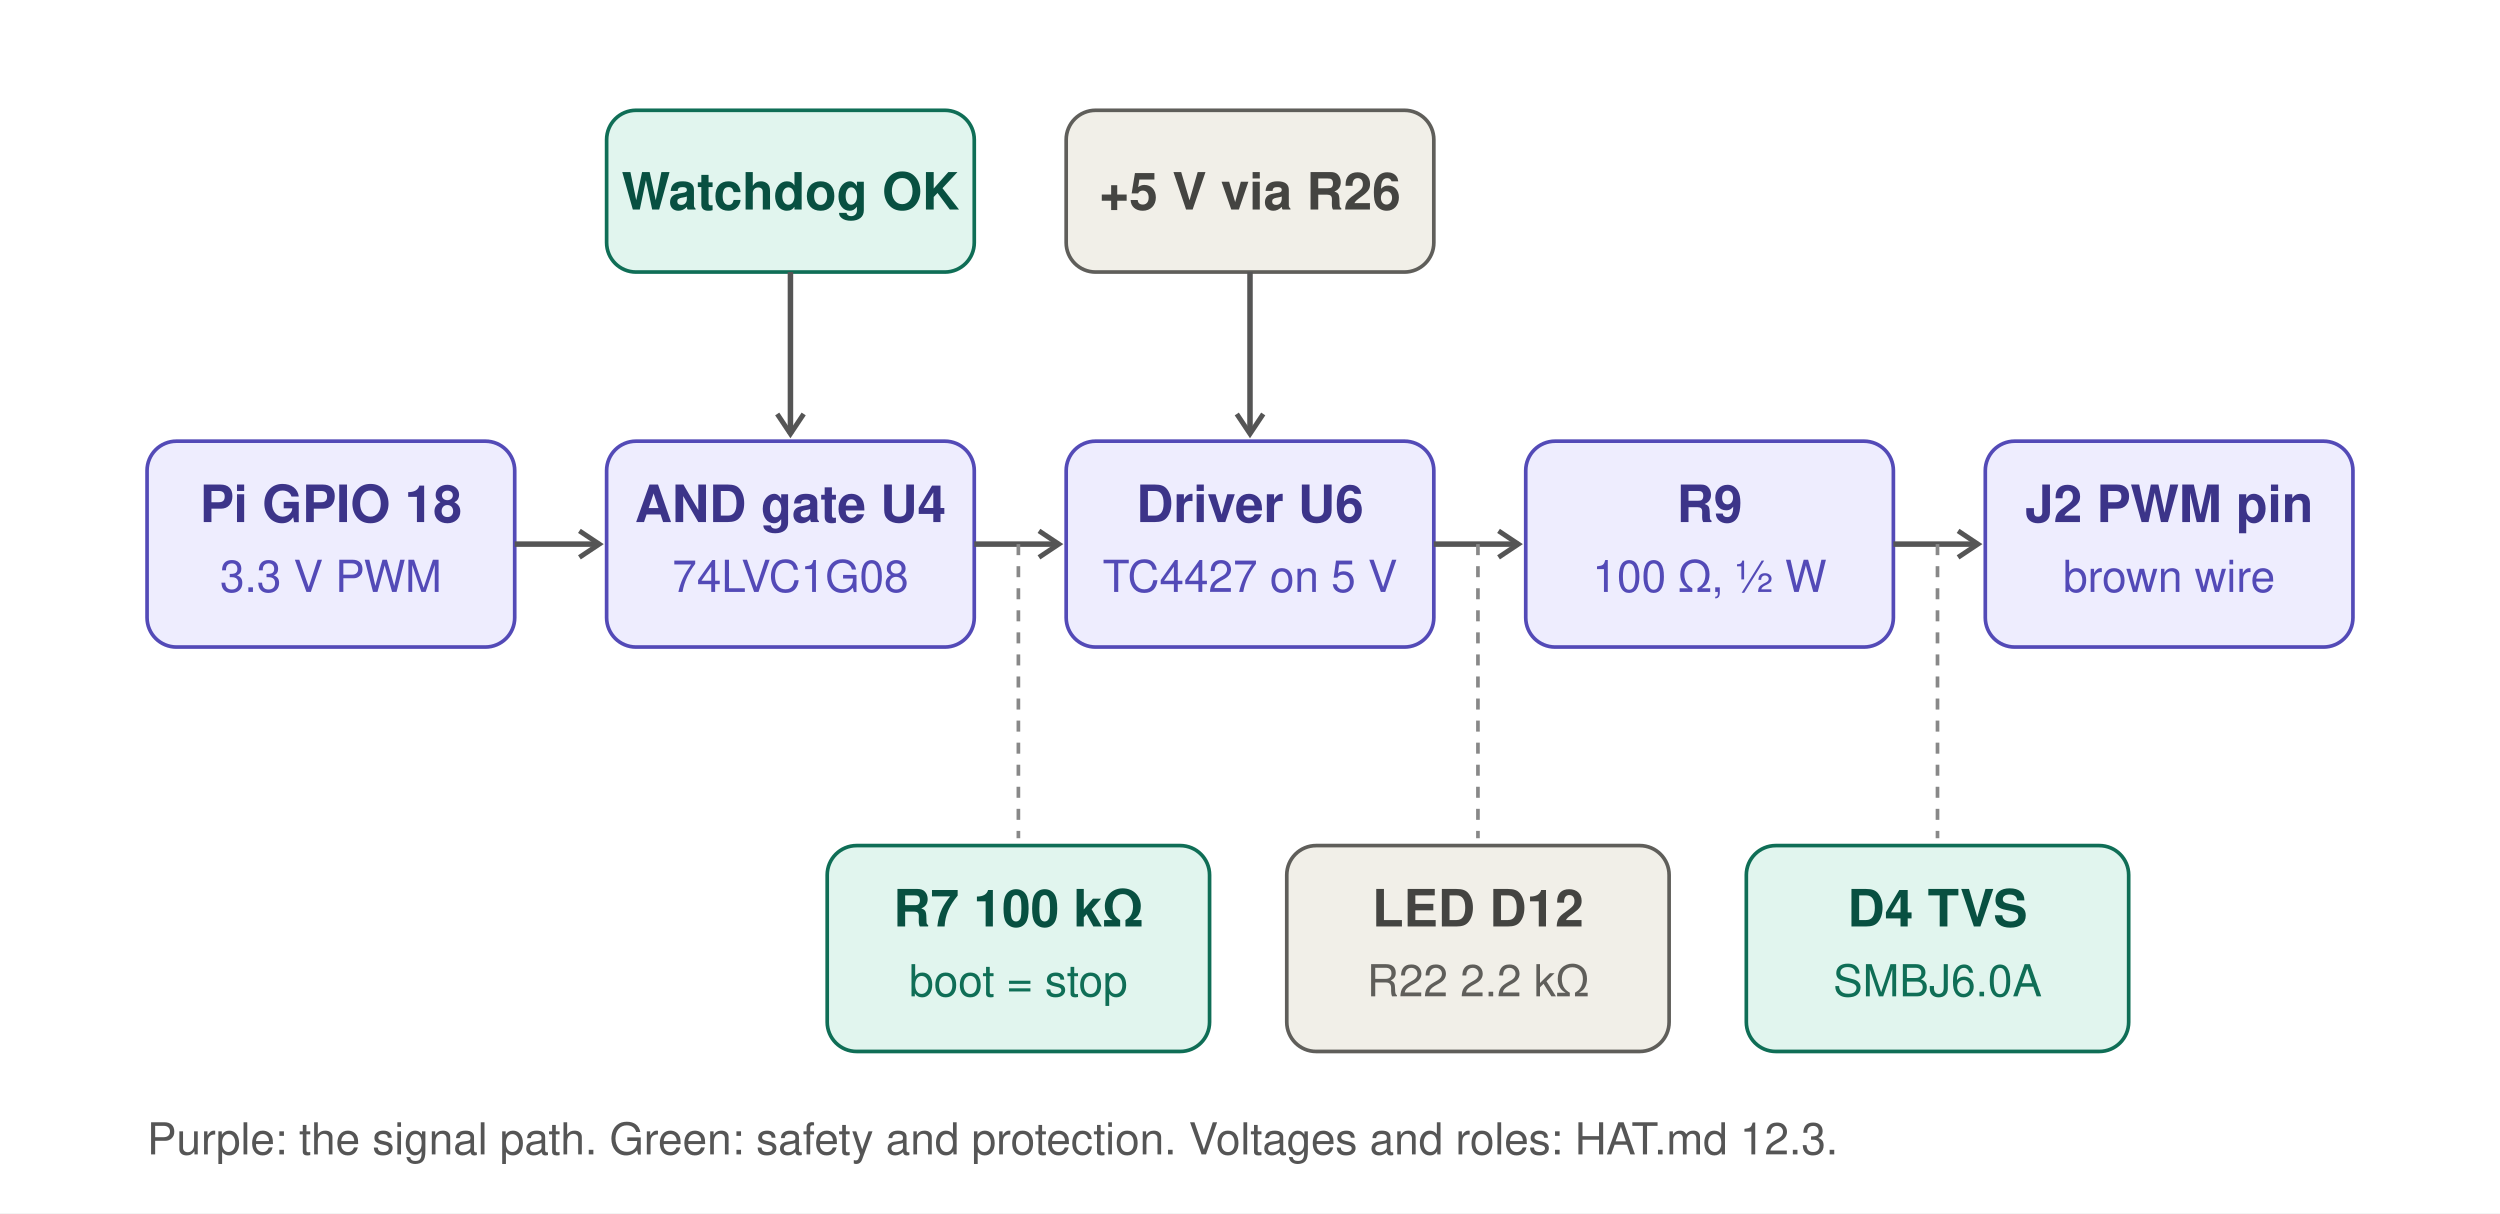
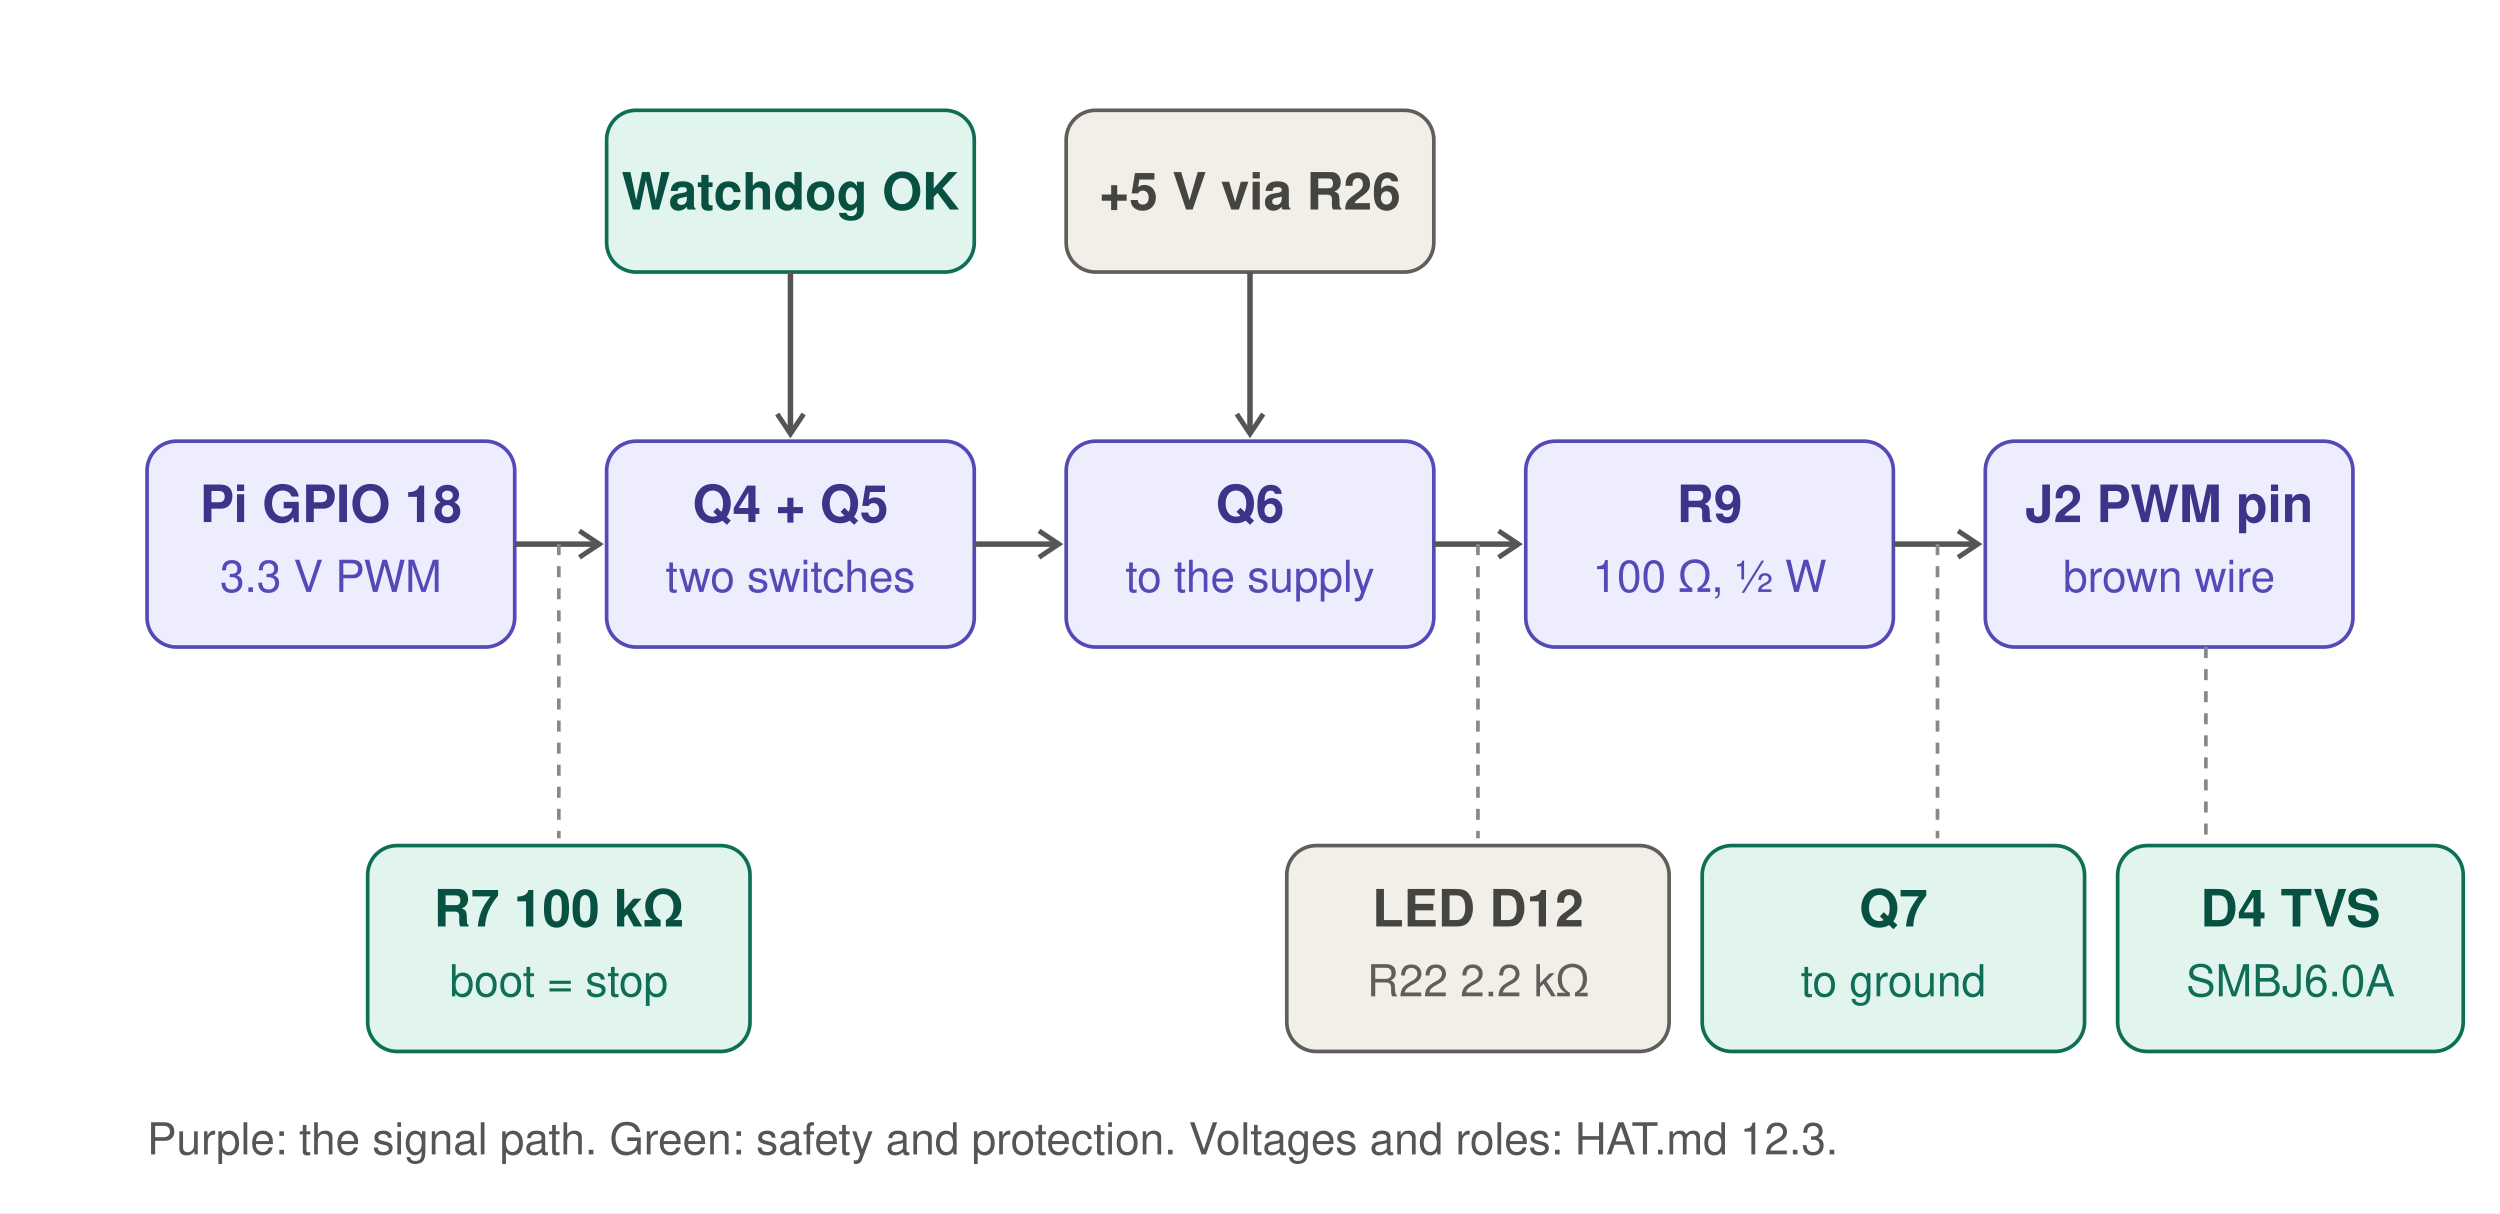
<svg xmlns="http://www.w3.org/2000/svg" width="680" height="330" viewBox="0 0 680 330" font-family="Helvetica, Arial, sans-serif">
  <defs>
    <marker id="a" viewBox="0 0 10 10" refX="8" refY="5" markerWidth="6" markerHeight="6" orient="auto-start-reverse">
      <path d="M2 1L8 5L2 9" fill="none" stroke="#555" stroke-width="1.5" />
    </marker>
  </defs>
  <rect width="680" height="330" fill="white" />
  <rect x="165" y="30" width="100" height="44" rx="8" fill="#E1F5EE" stroke="#0F6E56" stroke-width="1" />
  <text x="215.0" y="57.0" text-anchor="middle" style="font-size:14px;font-weight:600;fill:#085041">Watchdog OK</text>
  <rect x="290" y="30" width="100" height="44" rx="8" fill="#F1EFE8" stroke="#5F5E5A" stroke-width="1" />
  <text x="340.0" y="57.0" text-anchor="middle" style="font-size:14px;font-weight:600;fill:#444441">+5 V via R26</text>
  <line x1="215" y1="74" x2="215" y2="118" stroke="#555" stroke-width="1.5" marker-end="url(#a)" />
  <line x1="340" y1="74" x2="340" y2="118" stroke="#555" stroke-width="1.5" marker-end="url(#a)" />
  <rect x="40" y="120" width="100" height="56" rx="8" fill="#EEEDFE" stroke="#534AB7" stroke-width="1" />
  <text x="90.0" y="142" text-anchor="middle" style="font-size:14px;font-weight:600;fill:#3C3489">Pi GPIO 18</text>
  <text x="90.0" y="161" text-anchor="middle" style="font-size:12px;fill:#534AB7">3.3 V PWM</text>
  <rect x="165" y="120" width="100" height="56" rx="8" fill="#EEEDFE" stroke="#534AB7" stroke-width="1" />
-   <text x="215.0" y="142" text-anchor="middle" style="font-size:14px;font-weight:600;fill:#3C3489">AND gate U4</text>
-   <text x="215.0" y="161" text-anchor="middle" style="font-size:12px;fill:#534AB7">74LVC1G08</text>
+   <text x="215.0" y="142" text-anchor="middle" style="font-size:14px;font-weight:600;fill:#3C3489">Q4 + Q5</text>
+   <text x="215.0" y="161" text-anchor="middle" style="font-size:12px;fill:#534AB7">two switches</text>
  <rect x="290" y="120" width="100" height="56" rx="8" fill="#EEEDFE" stroke="#534AB7" stroke-width="1" />
-   <text x="340.0" y="142" text-anchor="middle" style="font-size:14px;font-weight:600;fill:#3C3489">Driver U6</text>
-   <text x="340.0" y="161" text-anchor="middle" style="font-size:12px;fill:#534AB7">TC4427 on 5 V</text>
+   <text x="340.0" y="142" text-anchor="middle" style="font-size:14px;font-weight:600;fill:#3C3489">Q6</text>
+   <text x="340.0" y="161" text-anchor="middle" style="font-size:12px;fill:#534AB7">to the supply</text>
  <rect x="415" y="120" width="100" height="56" rx="8" fill="#EEEDFE" stroke="#534AB7" stroke-width="1" />
  <text x="465.0" y="142" text-anchor="middle" style="font-size:14px;font-weight:600;fill:#3C3489">R9</text>
  <text x="465.0" y="161" text-anchor="middle" style="font-size:12px;fill:#534AB7">100 Ω, ½ W</text>
  <rect x="540" y="120" width="100" height="56" rx="8" fill="#EEEDFE" stroke="#534AB7" stroke-width="1" />
  <text x="590.0" y="142" text-anchor="middle" style="font-size:14px;font-weight:600;fill:#3C3489">J2 PWM pin</text>
  <text x="590.0" y="161" text-anchor="middle" style="font-size:12px;fill:#534AB7">brown wire</text>
  <line x1="140" y1="148" x2="163" y2="148" stroke="#555" stroke-width="1.5" marker-end="url(#a)" />
  <line x1="265" y1="148" x2="288" y2="148" stroke="#555" stroke-width="1.5" marker-end="url(#a)" />
  <line x1="390" y1="148" x2="413" y2="148" stroke="#555" stroke-width="1.5" marker-end="url(#a)" />
  <line x1="515" y1="148" x2="538" y2="148" stroke="#555" stroke-width="1.5" marker-end="url(#a)" />
-   <line x1="277" y1="148" x2="277" y2="228" stroke="#888" stroke-width="1" stroke-dasharray="3 3" />
+   <line x1="152" y1="148" x2="152" y2="228" stroke="#888" stroke-width="1" stroke-dasharray="3 3" />
  <line x1="402" y1="148" x2="402" y2="228" stroke="#888" stroke-width="1" stroke-dasharray="3 3" />
  <line x1="527" y1="148" x2="527" y2="228" stroke="#888" stroke-width="1" stroke-dasharray="3 3" />
-   <rect x="225" y="230" width="104" height="56" rx="8" fill="#E1F5EE" stroke="#0F6E56" stroke-width="1" />
-   <text x="277.0" y="252" text-anchor="middle" style="font-size:14px;font-weight:600;fill:#085041">R7 100 kΩ</text>
-   <text x="277.0" y="271" text-anchor="middle" style="font-size:12px;fill:#0F6E56">boot = stop</text>
+   <line x1="600" y1="176" x2="600" y2="228" stroke="#888" stroke-width="1" stroke-dasharray="3 3" />
+   <rect x="100" y="230" width="104" height="56" rx="8" fill="#E1F5EE" stroke="#0F6E56" stroke-width="1" />
+   <text x="152.0" y="252" text-anchor="middle" style="font-size:14px;font-weight:600;fill:#085041">R7 100 kΩ</text>
+   <text x="152.0" y="271" text-anchor="middle" style="font-size:12px;fill:#0F6E56">boot = stop</text>
  <rect x="350" y="230" width="104" height="56" rx="8" fill="#F1EFE8" stroke="#5F5E5A" stroke-width="1" />
  <text x="402.0" y="252" text-anchor="middle" style="font-size:14px;font-weight:600;fill:#444441">LED D12</text>
  <text x="402.0" y="271" text-anchor="middle" style="font-size:12px;fill:#5F5E5A">R22 2.2 kΩ</text>
-   <rect x="475" y="230" width="104" height="56" rx="8" fill="#E1F5EE" stroke="#0F6E56" stroke-width="1" />
-   <text x="527.0" y="252" text-anchor="middle" style="font-size:14px;font-weight:600;fill:#085041">D4 TVS</text>
-   <text x="527.0" y="271" text-anchor="middle" style="font-size:12px;fill:#0F6E56">SMBJ6.0A</text>
+   <rect x="463" y="230" width="104" height="56" rx="8" fill="#E1F5EE" stroke="#0F6E56" stroke-width="1" />
+   <text x="515.0" y="252" text-anchor="middle" style="font-size:14px;font-weight:600;fill:#085041">Q7</text>
+   <text x="515.0" y="271" text-anchor="middle" style="font-size:12px;fill:#0F6E56">to ground</text>
+   <rect x="576" y="230" width="94" height="56" rx="8" fill="#E1F5EE" stroke="#0F6E56" stroke-width="1" />
+   <text x="623.0" y="252" text-anchor="middle" style="font-size:14px;font-weight:600;fill:#085041">D4 TVS</text>
+   <text x="623.0" y="271" text-anchor="middle" style="font-size:12px;fill:#0F6E56">SMBJ6.0A</text>
  <text x="40" y="314" style="font-size:12px;fill:#555">Purple: the signal path. Green: safety and protection. Voltages and roles: HAT.md 12.3.</text>
</svg>
